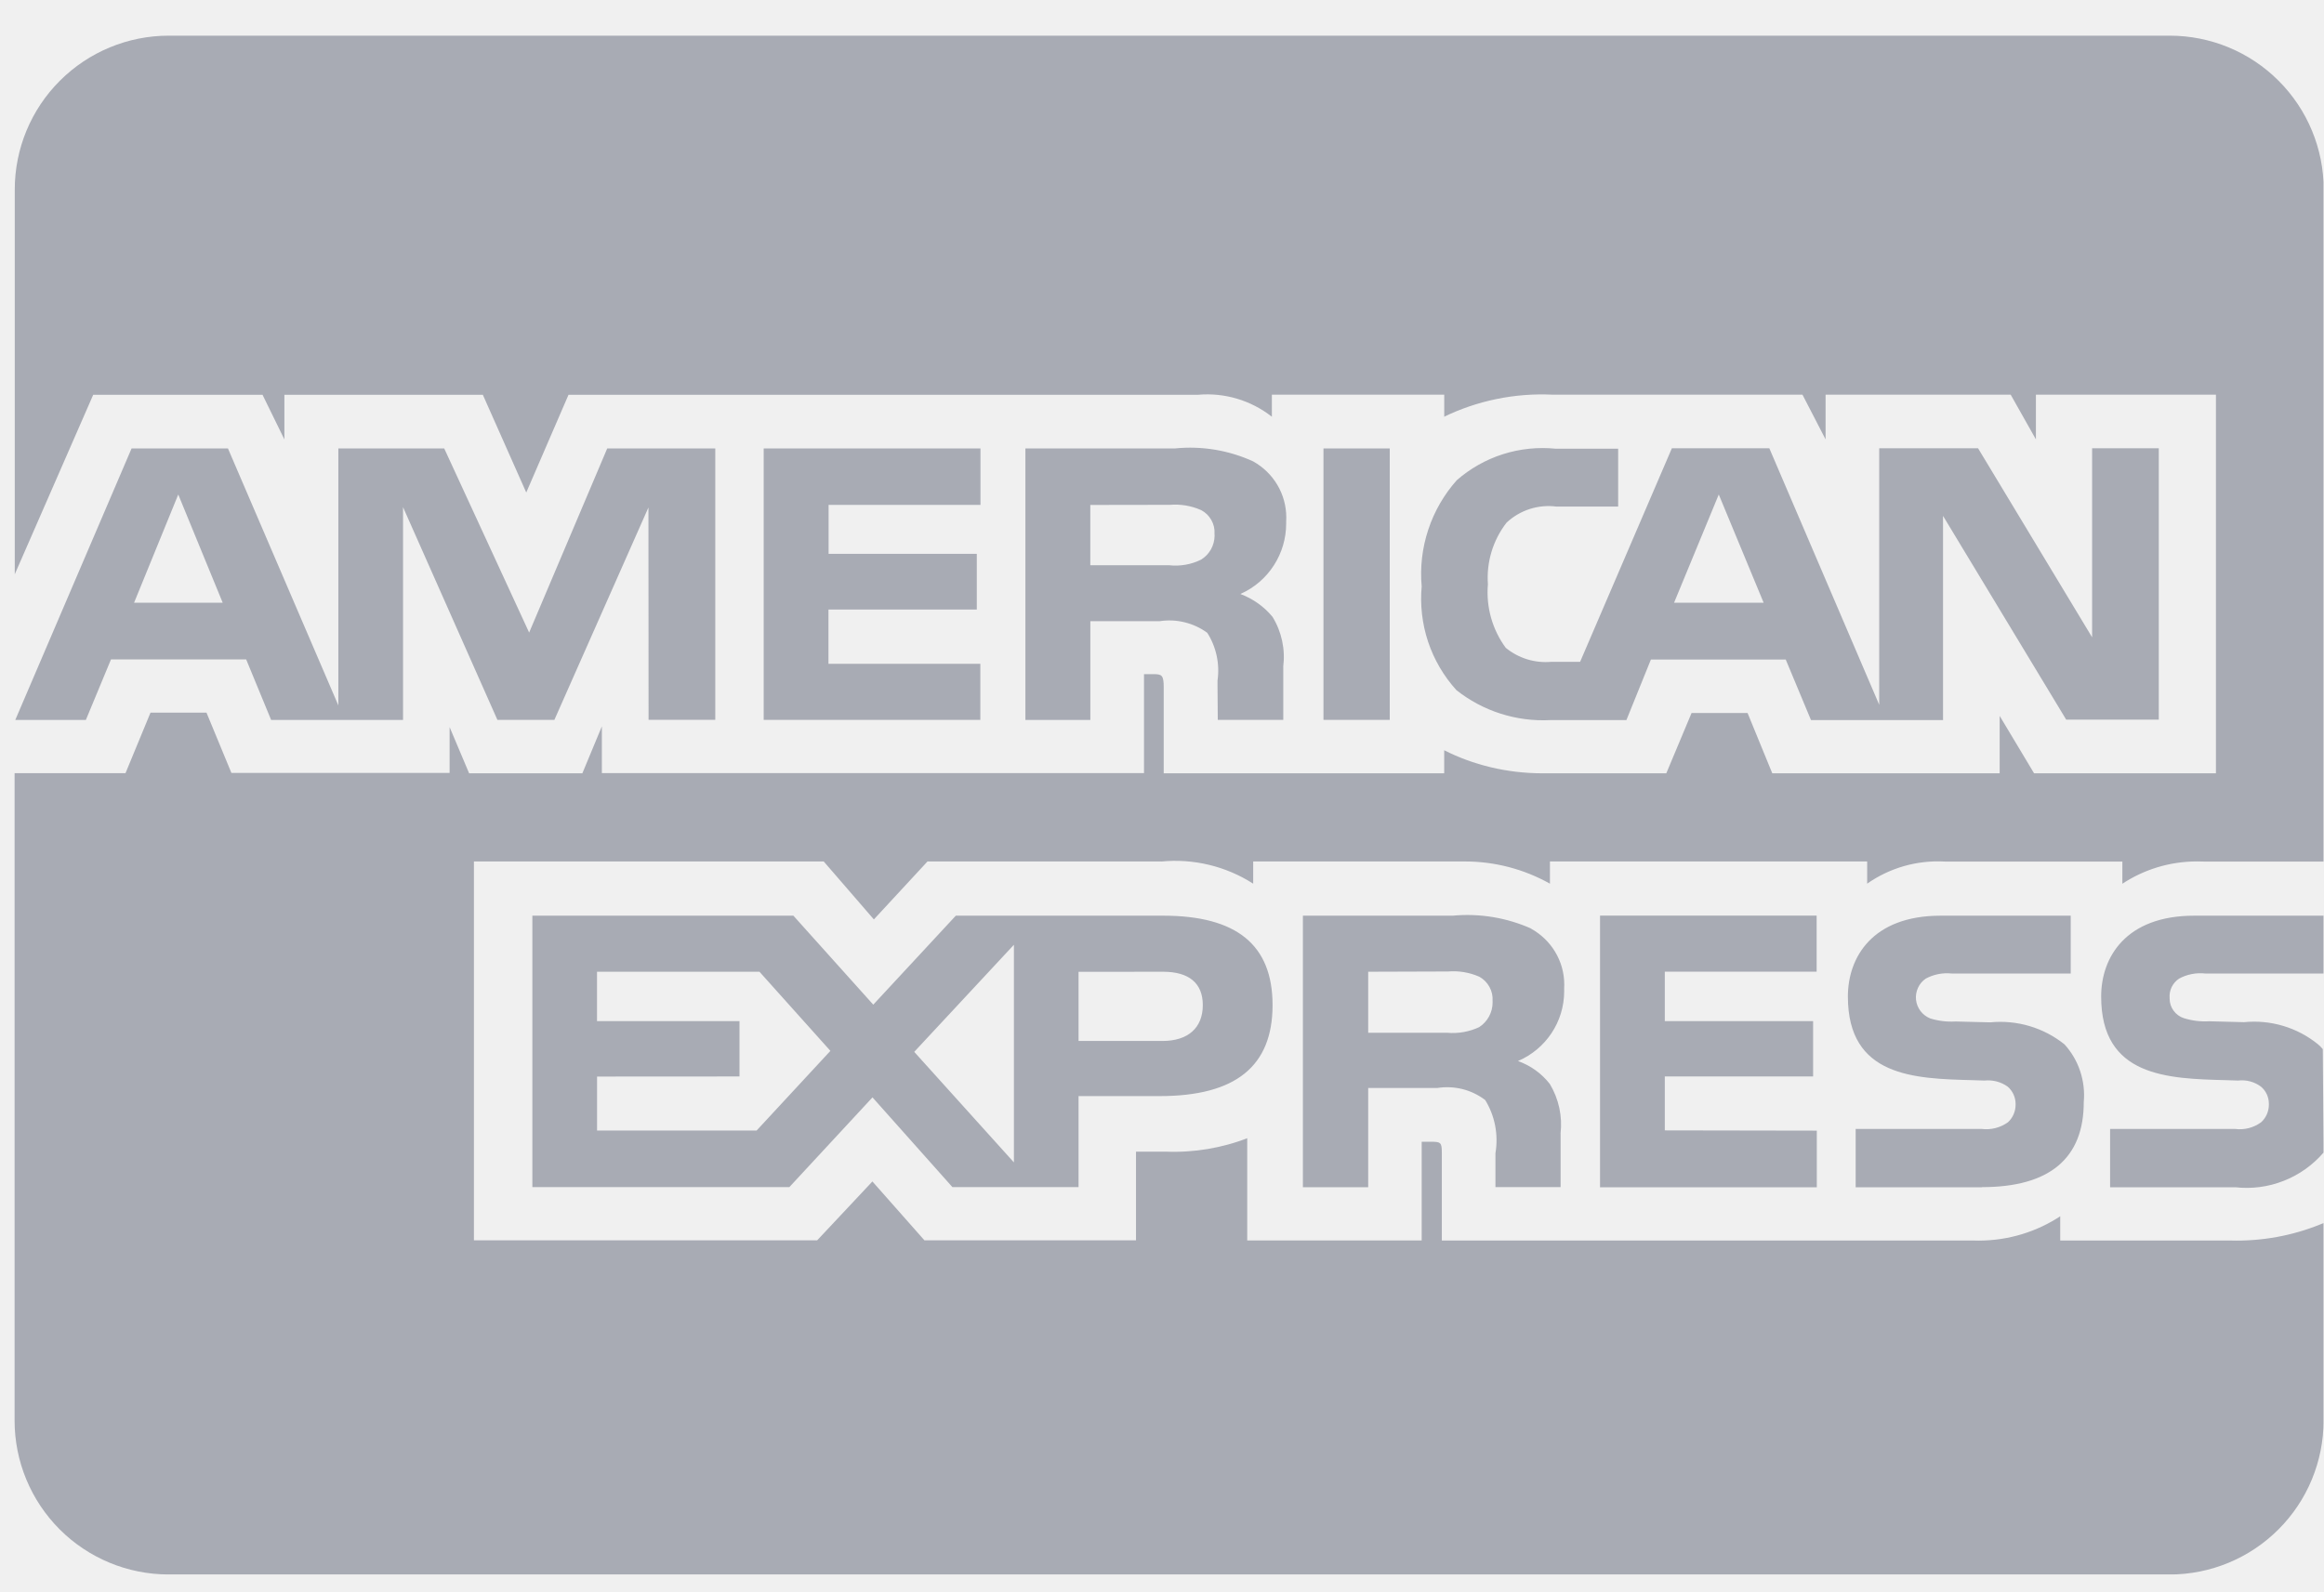
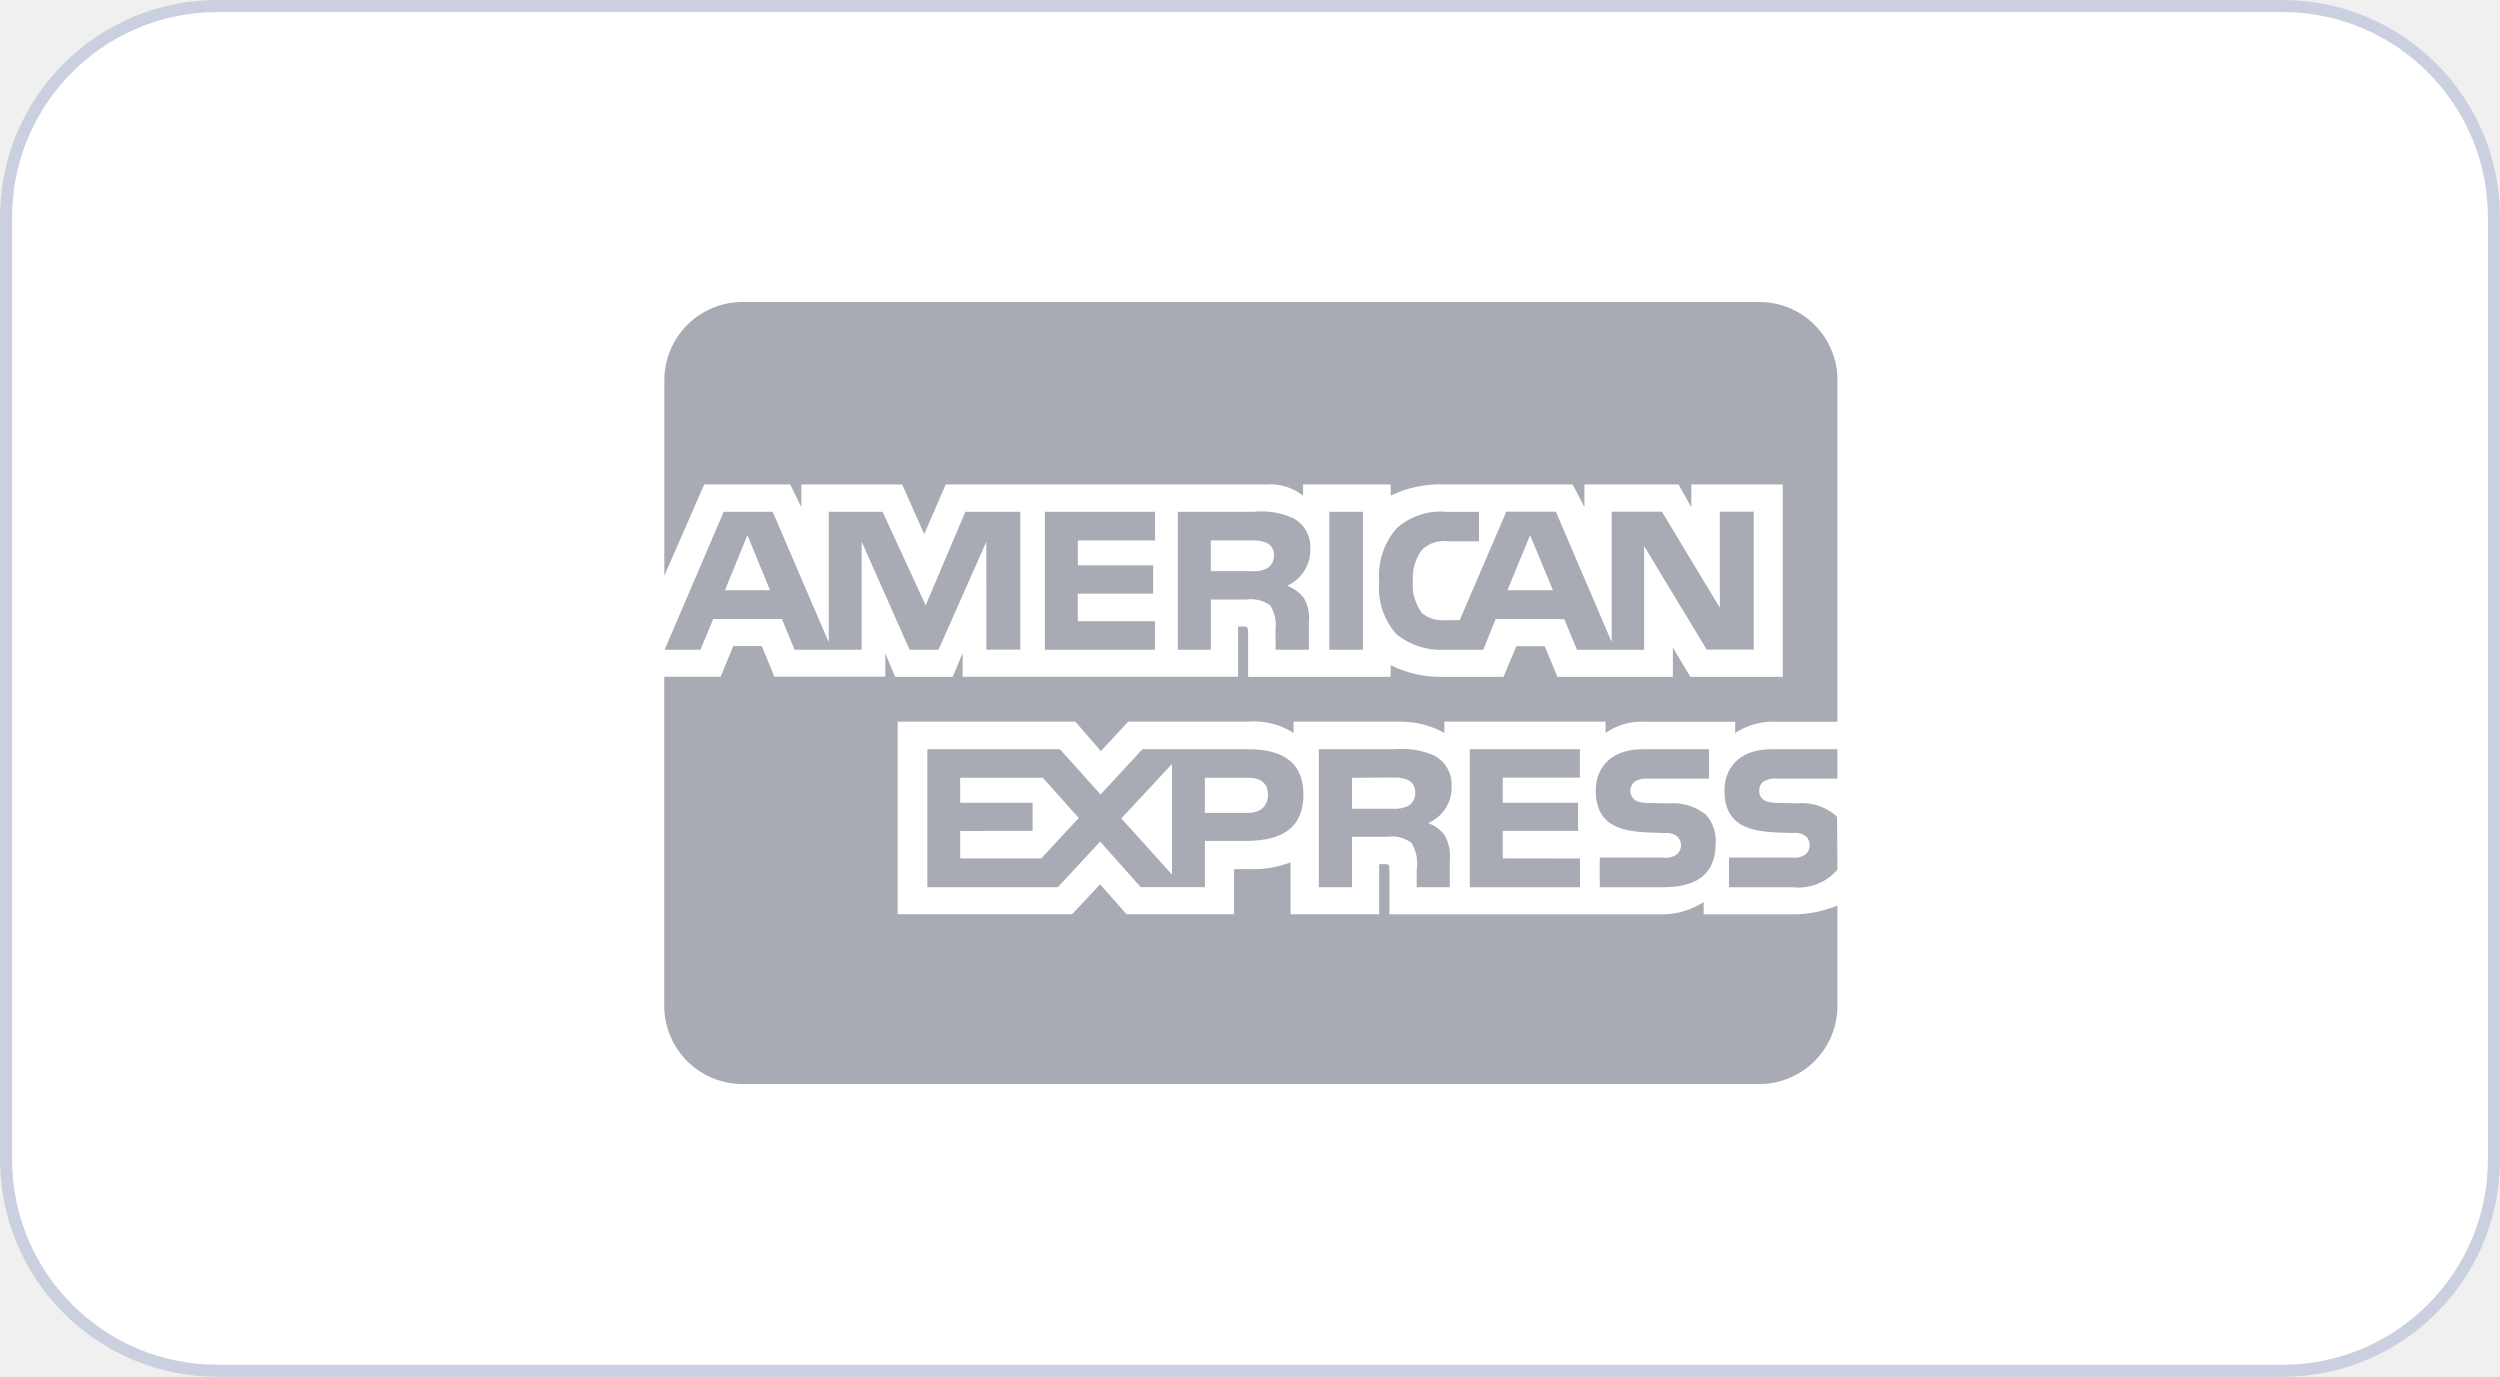
- <svg xmlns="http://www.w3.org/2000/svg" width="54" height="37" viewBox="0 0 54 37" fill="none">
-   <g clip-path="url(#clip0_350_177)">
-     <path d="M50.412 36.593H3.916C2.967 36.593 2.057 36.216 1.386 35.545C0.716 34.874 0.339 33.965 0.339 33.016L0.339 17.97H2.916L3.497 16.563H4.798L5.377 17.964H10.447V16.899L10.9 17.972H13.532L13.985 16.881V17.969H26.582V15.668H26.821C26.991 15.674 27.04 15.688 27.04 15.972V17.972H33.557V17.437C34.223 17.775 35.008 17.973 35.842 17.973L35.983 17.972H35.976H38.718L39.305 16.571H40.606L41.18 17.972H46.464V16.639L47.263 17.972H51.489V9.173H47.306V10.212L46.72 9.173H42.419V10.212L41.882 9.173H36.074C35.194 9.131 34.318 9.312 33.527 9.699L33.558 9.686V9.173H29.553V9.686C29.067 9.304 28.455 9.121 27.84 9.175H27.849H13.21L12.228 11.447L11.219 9.175H6.608V10.213L6.1 9.175H2.166L0.343 13.347V4.406C0.343 3.457 0.72 2.547 1.391 1.877C2.062 1.206 2.971 0.829 3.92 0.829H50.416C51.365 0.829 52.275 1.206 52.945 1.877C53.616 2.547 53.993 3.457 53.993 4.406V20.024H51.202C51.155 20.022 51.105 20.021 51.051 20.021C50.404 20.021 49.804 20.215 49.303 20.547L49.315 20.539V20.024H45.187C44.542 19.988 43.904 20.171 43.376 20.544L43.385 20.538V20.022H36.014V20.538C35.41 20.199 34.729 20.021 34.037 20.022H33.979H33.982H29.119V20.538C28.484 20.131 27.73 19.949 26.979 20.024L26.992 20.022H21.551L20.305 21.369L19.14 20.022H11.012V28.827H18.988L20.271 27.459L21.48 28.827H26.396V26.766H27.082C27.741 26.793 28.399 26.683 29.013 26.442L28.98 26.454V28.83H33.034V26.536H33.229C33.476 26.536 33.502 26.545 33.502 26.796V28.831H45.82L45.971 28.834C46.677 28.834 47.336 28.623 47.884 28.26L47.871 28.268V28.831H51.778L51.965 28.834C52.696 28.834 53.392 28.684 54.024 28.411L53.99 28.424V33.017C53.99 33.966 53.613 34.876 52.942 35.546C52.272 36.217 51.362 36.594 50.413 36.594L50.412 36.593ZM31.791 27.593H30.274V21.282H33.755C34.384 21.223 35.017 21.329 35.593 21.588L35.569 21.58C36.035 21.836 36.347 22.325 36.347 22.885L36.344 22.985V22.98L36.345 23.037C36.345 23.761 35.908 24.384 35.283 24.655L35.271 24.66C35.57 24.767 35.821 24.951 36.007 25.188L36.01 25.191C36.22 25.539 36.308 25.947 36.26 26.351L36.262 26.343V27.591H34.748V26.802C34.821 26.371 34.735 25.929 34.505 25.559L34.509 25.566C34.352 25.447 34.172 25.36 33.98 25.312C33.789 25.265 33.59 25.256 33.395 25.287L33.403 25.286H31.791V27.591V27.593ZM31.791 22.585V24.003H33.624C33.883 24.027 34.143 23.98 34.378 23.869L34.369 23.873C34.465 23.811 34.544 23.726 34.598 23.626C34.653 23.526 34.682 23.413 34.682 23.299L34.681 23.265C34.689 23.151 34.664 23.038 34.609 22.938C34.555 22.838 34.472 22.755 34.372 22.7L34.369 22.699C34.142 22.6 33.894 22.559 33.648 22.579H33.654L31.791 22.585ZM18.341 27.591H12.37V21.282H18.435L20.291 23.35L22.209 21.282H27.027C28.737 21.282 29.569 21.963 29.569 23.36C29.569 24.784 28.709 25.475 26.946 25.475H25.061V27.59H22.13L20.273 25.505L18.341 27.591ZM23.559 21.958L21.243 24.447L23.559 27.016V21.958ZM13.873 25.021V26.275H17.581L19.295 24.424L17.647 22.585H13.872V23.733H17.183V25.019L13.873 25.021ZM25.061 22.587V24.194H27.009C27.605 24.194 27.948 23.89 27.948 23.359C27.948 22.852 27.629 22.585 27.025 22.585L25.061 22.587ZM51.942 27.594H49.03V26.238H51.93C52.147 26.268 52.367 26.211 52.543 26.08L52.541 26.082C52.597 26.03 52.642 25.967 52.673 25.897C52.703 25.827 52.719 25.751 52.719 25.675V25.651C52.719 25.576 52.702 25.501 52.671 25.433C52.639 25.364 52.593 25.303 52.535 25.255C52.382 25.141 52.191 25.091 52.002 25.114H52.005L51.726 25.105C50.364 25.07 48.822 25.028 48.822 23.161C48.822 22.252 49.391 21.282 50.984 21.282H53.99V22.626H51.24C51.028 22.603 50.814 22.645 50.626 22.748L50.632 22.745C50.559 22.794 50.5 22.861 50.461 22.94C50.423 23.019 50.406 23.107 50.413 23.195V23.194V23.21C50.413 23.31 50.445 23.408 50.504 23.489C50.563 23.571 50.646 23.632 50.741 23.663L50.744 23.664C50.933 23.723 51.131 23.748 51.328 23.736H51.324L52.142 23.757C52.759 23.695 53.375 23.878 53.857 24.268L53.853 24.265C53.898 24.301 53.937 24.34 53.971 24.383L53.972 24.384L53.99 26.787C53.739 27.079 53.42 27.306 53.061 27.446C52.703 27.587 52.315 27.637 51.932 27.593L51.942 27.594ZM46.057 27.594H43.118V26.238H46.042C46.261 26.266 46.482 26.21 46.661 26.08L46.658 26.082C46.714 26.03 46.758 25.967 46.788 25.897C46.819 25.827 46.834 25.751 46.834 25.675V25.66C46.834 25.583 46.818 25.507 46.786 25.437C46.754 25.367 46.708 25.305 46.65 25.255C46.493 25.143 46.301 25.094 46.109 25.114H46.112L45.835 25.105C44.478 25.07 42.937 25.028 42.937 23.161C42.937 22.252 43.503 21.282 45.093 21.282H48.115V22.626H45.349C45.139 22.604 44.926 22.646 44.74 22.748L44.746 22.745C44.667 22.799 44.605 22.873 44.566 22.959C44.526 23.046 44.51 23.141 44.52 23.235C44.53 23.33 44.566 23.42 44.623 23.496C44.68 23.572 44.756 23.631 44.844 23.667L44.847 23.669C45.038 23.729 45.239 23.753 45.439 23.741H45.434L46.246 23.761C46.867 23.7 47.486 23.884 47.972 24.274L47.968 24.27C48.132 24.45 48.257 24.662 48.334 24.894C48.411 25.125 48.44 25.369 48.418 25.612V25.605C48.422 26.921 47.625 27.591 46.053 27.591L46.057 27.594ZM42.215 27.594H37.178V21.28H42.211V22.584H38.683V23.732H42.129V25.018H38.683V26.272L42.215 26.278V27.59V27.594ZM45.151 16.736H42.08L41.493 15.329H38.36L37.791 16.736H36.026C35.234 16.778 34.454 16.528 33.833 16.034L33.84 16.039C33.545 15.713 33.321 15.33 33.182 14.913C33.044 14.496 32.994 14.055 33.035 13.617L33.034 13.629C32.994 13.184 33.046 12.735 33.187 12.31C33.327 11.885 33.553 11.494 33.85 11.16L33.847 11.163C34.16 10.889 34.526 10.682 34.922 10.556C35.319 10.43 35.736 10.387 36.15 10.429L36.138 10.428H37.599V11.774H36.168C35.959 11.746 35.746 11.766 35.545 11.83C35.344 11.895 35.16 12.003 35.005 12.148L35.007 12.146C34.689 12.555 34.535 13.067 34.573 13.583V13.575C34.526 14.106 34.675 14.635 34.992 15.063L34.988 15.057C35.284 15.299 35.663 15.416 36.044 15.382H36.038H36.715L38.847 10.419H41.112L43.665 16.38V10.419H45.962L48.612 14.812V10.419H50.161V16.726H48.01L45.148 11.99V16.726L45.151 16.736ZM39.937 11.493L38.898 14.009H40.98L39.937 11.493ZM25.334 16.733H23.826V10.423H27.295C27.928 10.358 28.567 10.466 29.144 10.735L29.122 10.726C29.353 10.855 29.546 11.043 29.681 11.271C29.816 11.499 29.887 11.759 29.888 12.024L29.885 12.128V12.124V12.17C29.885 12.514 29.786 12.851 29.599 13.14C29.413 13.43 29.146 13.659 28.833 13.8L28.821 13.805C29.12 13.918 29.372 14.1 29.564 14.332L29.567 14.335C29.782 14.684 29.869 15.096 29.816 15.502L29.818 15.493V16.732H28.296L28.29 15.936V15.817C28.346 15.428 28.26 15.031 28.047 14.7L28.052 14.708C27.894 14.592 27.715 14.509 27.524 14.463C27.334 14.416 27.137 14.408 26.943 14.438L26.952 14.437H25.335V16.732L25.334 16.733ZM25.334 11.736V13.137H27.164C27.422 13.166 27.684 13.12 27.916 13.003L27.909 13.006C28.004 12.948 28.083 12.866 28.137 12.769C28.192 12.671 28.221 12.562 28.222 12.45L28.22 12.409C28.228 12.295 28.202 12.184 28.146 12.085C28.09 11.986 28.007 11.906 27.906 11.854L27.903 11.853C27.677 11.754 27.429 11.713 27.183 11.733H27.188L25.334 11.736ZM9.364 16.733H6.3L5.72 15.326H2.579L1.995 16.733H0.355L3.057 10.423H5.297L7.862 16.395V10.423H10.322L12.295 14.702L14.109 10.423H16.62V16.73H15.07L15.067 11.794L12.881 16.732H11.558L9.365 11.787V16.732L9.364 16.733ZM4.142 11.493L3.115 14.009H5.175L4.142 11.493ZM32.29 16.732H30.752V10.423H32.292V16.73L32.29 16.732ZM22.773 16.732H17.745V10.423H22.782V11.735H19.253V12.872H22.697V14.167H19.25V15.428H22.779V16.73L22.773 16.732Z" fill="#A8ABB4" />
+ <svg xmlns="http://www.w3.org/2000/svg" width="207" height="114" viewBox="0 0 207 114" fill="none">
+   <rect x="0.5" y="0.5" width="206" height="113" rx="17.5" fill="white" />
+   <rect x="0.5" y="0.5" width="206" height="113" rx="17.5" stroke="#CAD0DF" />
+   <g clip-path="url(#clip0_661_9981)">
+     <path d="M145.662 89.757H61.476C59.758 89.757 58.111 89.075 56.897 87.861C55.682 86.646 55 84.999 55 83.281V56.039H59.665L60.718 53.492H63.073L64.123 56.029H73.302V54.099L74.123 56.042H78.888L79.708 54.067V56.037H102.517V51.871H102.948C103.256 51.882 103.345 51.908 103.345 52.421V56.042H115.145V55.074C116.351 55.686 117.773 56.045 119.281 56.045L119.537 56.042H119.524H124.489L125.552 53.506H127.907L128.946 56.042H138.514V53.63L139.961 56.042H147.613V40.112H140.039V41.992L138.979 40.112H131.191V41.992L130.217 40.112H119.702C118.109 40.035 116.523 40.362 115.091 41.064L115.147 41.04V40.112H107.894V41.04C107.016 40.349 105.908 40.018 104.794 40.114H104.81H78.305L76.527 44.229L74.7 40.114H66.352V41.995L65.431 40.114H58.308L55.008 47.669V31.48C55.008 29.762 55.69 28.115 56.905 26.901C58.119 25.686 59.767 25.004 61.484 25.004H145.67C147.388 25.004 149.035 25.686 150.249 26.901C151.464 28.115 152.146 29.762 152.146 31.48V59.758H147.092C147.008 59.754 146.917 59.752 146.82 59.752C145.649 59.752 144.561 60.103 143.655 60.705L143.676 60.691V59.758H136.202C135.034 59.693 133.879 60.025 132.924 60.699L132.94 60.689V59.755H119.594V60.689C118.501 60.075 117.267 59.753 116.013 59.755H115.908H115.914H107.109V60.689C105.959 59.951 104.594 59.623 103.234 59.758L103.259 59.755H93.407L91.151 62.194L89.041 59.755H74.325V75.697H88.766L91.09 73.219L93.278 75.697H102.179V71.965H103.421C104.614 72.014 105.805 71.814 106.918 71.379L106.858 71.401V75.702H114.198V71.549H114.551C114.999 71.549 115.045 71.565 115.045 72.019V75.705H137.349L137.621 75.71C138.9 75.71 140.093 75.327 141.086 74.671L141.062 74.685V75.705H148.136L148.474 75.71C149.799 75.71 151.059 75.437 152.203 74.944L152.141 74.968V83.284C152.141 85.001 151.458 86.649 150.244 87.863C149.03 89.078 147.382 89.76 145.665 89.76L145.662 89.757ZM111.947 73.462H109.2V62.035H115.504C116.642 61.93 117.788 62.121 118.83 62.591L118.787 62.575C119.632 63.039 120.196 63.924 120.196 64.938L120.19 65.119V65.111L120.193 65.214C120.193 66.525 119.403 67.653 118.269 68.144L118.248 68.152C118.79 68.346 119.243 68.678 119.581 69.107L119.586 69.113C119.966 69.744 120.126 70.483 120.039 71.215L120.042 71.198V73.46H117.301V72.029C117.433 71.251 117.277 70.451 116.861 69.779L116.869 69.793C116.584 69.576 116.258 69.42 115.911 69.334C115.564 69.247 115.204 69.231 114.851 69.288L114.867 69.285H111.947V73.46V73.462ZM111.947 64.396V66.962H115.266C115.735 67.005 116.206 66.921 116.631 66.719L116.615 66.727C116.789 66.615 116.931 66.461 117.03 66.28C117.129 66.098 117.181 65.895 117.182 65.689L117.179 65.626C117.194 65.42 117.15 65.216 117.05 65.034C116.951 64.853 116.802 64.703 116.621 64.604L116.615 64.601C116.205 64.422 115.756 64.348 115.309 64.385H115.32L111.947 64.396ZM87.595 73.46H76.783V62.035H87.765L91.125 65.78L94.597 62.035H103.321C106.418 62.035 107.924 63.268 107.924 65.799C107.924 68.376 106.367 69.628 103.175 69.628H99.762V73.457H94.454L91.092 69.682L87.595 73.46ZM97.042 63.26L92.849 67.766L97.042 72.418V63.26ZM79.506 68.805V71.077H86.219L89.322 67.726L86.338 64.396H79.503V66.474H85.499V68.802L79.506 68.805ZM99.762 64.399V67.308H103.288C104.368 67.308 104.988 66.757 104.988 65.796C104.988 64.879 104.411 64.396 103.318 64.396L99.762 64.399ZM148.433 73.465H143.161V71.01H148.412C148.805 71.063 149.203 70.961 149.521 70.724L149.518 70.726C149.62 70.632 149.701 70.519 149.756 70.392C149.811 70.265 149.84 70.128 149.839 69.99V69.946C149.839 69.81 149.809 69.675 149.752 69.551C149.695 69.427 149.611 69.317 149.507 69.229C149.23 69.024 148.884 68.933 148.541 68.975H148.547L148.042 68.959C145.576 68.894 142.783 68.819 142.783 65.438C142.783 63.792 143.814 62.035 146.698 62.035H152.141V64.469H147.162C146.778 64.427 146.39 64.504 146.051 64.69L146.062 64.685C145.929 64.773 145.822 64.895 145.752 65.038C145.682 65.181 145.652 65.341 145.665 65.5V65.497V65.527C145.665 65.709 145.722 65.886 145.829 66.033C145.935 66.18 146.086 66.29 146.258 66.347L146.264 66.35C146.606 66.456 146.964 66.5 147.322 66.479H147.314L148.795 66.517C149.912 66.405 151.028 66.737 151.901 67.442L151.893 67.437C151.973 67.502 152.044 67.573 152.106 67.65L152.108 67.653L152.141 72.002C151.687 72.532 151.109 72.942 150.46 73.197C149.81 73.451 149.108 73.543 148.414 73.462L148.433 73.465ZM137.778 73.465H132.457V71.01H137.751C138.147 71.061 138.548 70.958 138.871 70.724L138.865 70.726C138.966 70.632 139.047 70.518 139.102 70.391C139.156 70.264 139.184 70.128 139.184 69.99V69.963C139.184 69.824 139.155 69.686 139.097 69.56C139.04 69.433 138.956 69.32 138.852 69.229C138.567 69.028 138.219 68.937 137.872 68.975H137.878L137.376 68.959C134.918 68.894 132.128 68.819 132.128 65.438C132.128 63.792 133.153 62.035 136.032 62.035H141.504V64.469H136.496C136.114 64.429 135.729 64.506 135.393 64.69L135.403 64.685C135.262 64.782 135.149 64.916 135.077 65.073C135.005 65.229 134.977 65.402 134.995 65.573C135.013 65.744 135.077 65.907 135.181 66.045C135.284 66.182 135.422 66.29 135.581 66.355L135.587 66.358C135.933 66.466 136.296 66.51 136.658 66.487H136.65L138.12 66.525C139.243 66.414 140.365 66.747 141.245 67.453L141.237 67.445C141.534 67.772 141.76 68.156 141.9 68.575C142.04 68.994 142.092 69.437 142.052 69.876V69.863C142.06 72.245 140.616 73.46 137.77 73.46L137.778 73.465ZM130.822 73.465H121.701V62.032H130.814V64.393H124.427V66.471H130.665V68.8H124.427V71.072L130.822 71.082V73.457V73.465ZM136.137 53.805H130.576L129.513 51.258H123.841L122.81 53.805H119.616C118.181 53.881 116.768 53.429 115.644 52.534L115.657 52.542C115.123 51.953 114.717 51.259 114.466 50.504C114.215 49.749 114.125 48.95 114.2 48.158L114.198 48.179C114.126 47.373 114.22 46.56 114.475 45.791C114.729 45.022 115.138 44.313 115.676 43.708L115.671 43.714C116.237 43.218 116.9 42.844 117.617 42.616C118.334 42.387 119.091 42.309 119.84 42.386L119.818 42.383H122.462V44.82H119.872C119.493 44.771 119.108 44.806 118.744 44.923C118.38 45.04 118.046 45.236 117.767 45.497L117.77 45.495C117.195 46.234 116.915 47.161 116.985 48.096V48.082C116.9 49.042 117.169 50.001 117.743 50.775L117.735 50.764C118.271 51.203 118.958 51.415 119.648 51.353H119.637H120.862L124.724 42.367H128.825L133.447 53.16V42.367H137.605L142.403 50.322V42.367H145.209V53.786H141.313L136.132 45.211V53.786L136.137 53.805ZM126.696 44.313L124.815 48.867H128.585L126.696 44.313ZM100.256 53.8H97.525V42.375H103.806C104.953 42.257 106.11 42.452 107.155 42.939L107.115 42.923C107.534 43.156 107.883 43.497 108.127 43.91C108.371 44.323 108.5 44.794 108.501 45.273L108.496 45.462V45.454V45.538C108.496 46.161 108.317 46.771 107.979 47.295C107.641 47.818 107.159 48.233 106.591 48.49L106.57 48.498C107.112 48.703 107.568 49.032 107.916 49.453L107.921 49.458C108.309 50.09 108.468 50.836 108.372 51.571L108.375 51.555V53.797H105.62L105.609 52.356V52.141C105.709 51.436 105.553 50.719 105.169 50.12L105.177 50.133C104.891 49.924 104.566 49.773 104.222 49.689C103.878 49.605 103.52 49.59 103.17 49.645L103.186 49.642H100.258V53.797L100.256 53.8ZM100.256 44.753V47.289H103.569C104.037 47.342 104.511 47.258 104.932 47.046L104.918 47.051C105.09 46.946 105.233 46.798 105.332 46.622C105.431 46.446 105.484 46.247 105.485 46.045L105.482 45.969C105.496 45.764 105.449 45.563 105.348 45.384C105.247 45.205 105.096 45.06 104.913 44.966L104.907 44.963C104.498 44.784 104.05 44.71 103.604 44.747H103.612L100.256 44.753ZM71.341 53.8H65.793L64.743 51.253H59.056L57.998 53.8H55.03L59.922 42.375H63.977L68.621 53.187V42.375H73.076L76.648 50.122L79.932 42.375H84.479V53.794H81.672L81.667 44.858L77.709 53.797H75.313L71.344 44.844V53.797L71.341 53.8ZM61.886 44.313L60.027 48.867H63.756L61.886 44.313ZM112.851 53.797H110.066V42.375H112.854V53.794L112.851 53.797ZM95.62 53.797H86.516V42.375H95.636V44.75H89.247V46.809H95.482V49.154H89.241V51.436H95.631V53.794L95.62 53.797Z" fill="#A8ABB4" />
  </g>
  <defs>
-     <clipPath id="clip0_350_177">
-       <rect width="53.65" height="35.766" fill="white" transform="translate(0.338379 0.826172)" />
+     <clipPath id="clip0_661_9981">
+       <rect width="97.138" height="64.759" fill="white" transform="translate(55 25)" />
    </clipPath>
  </defs>
</svg>
